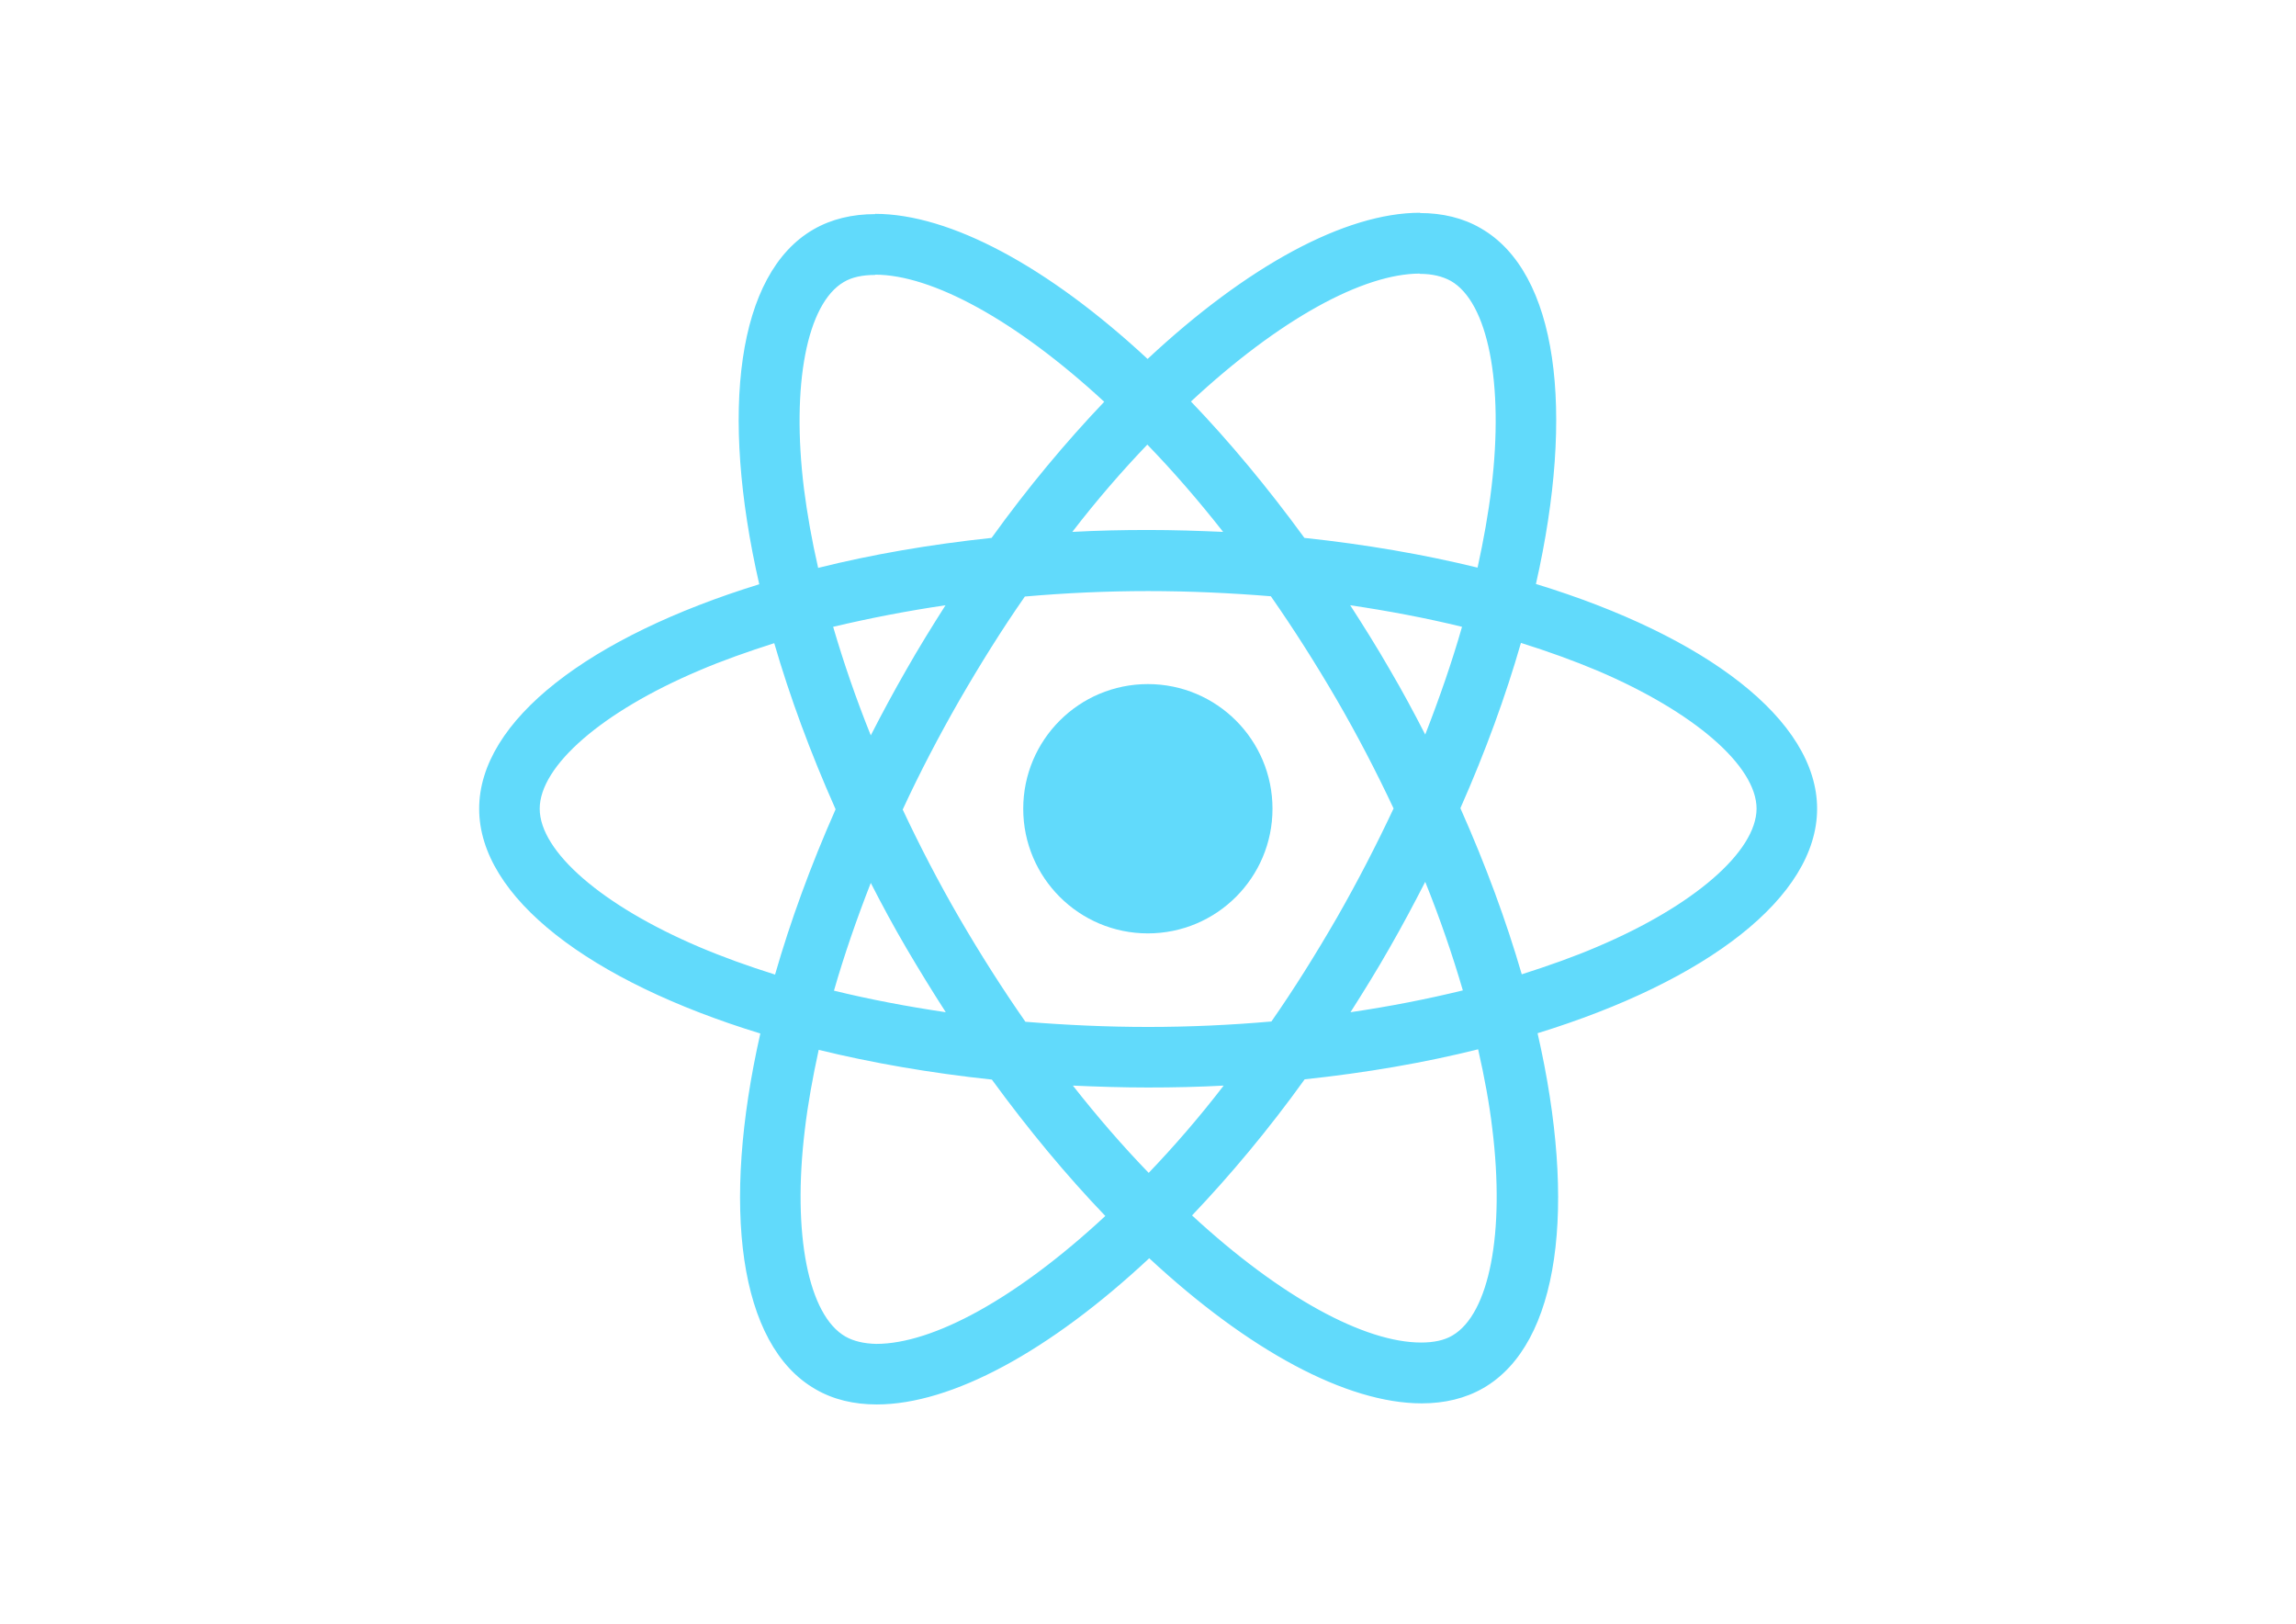
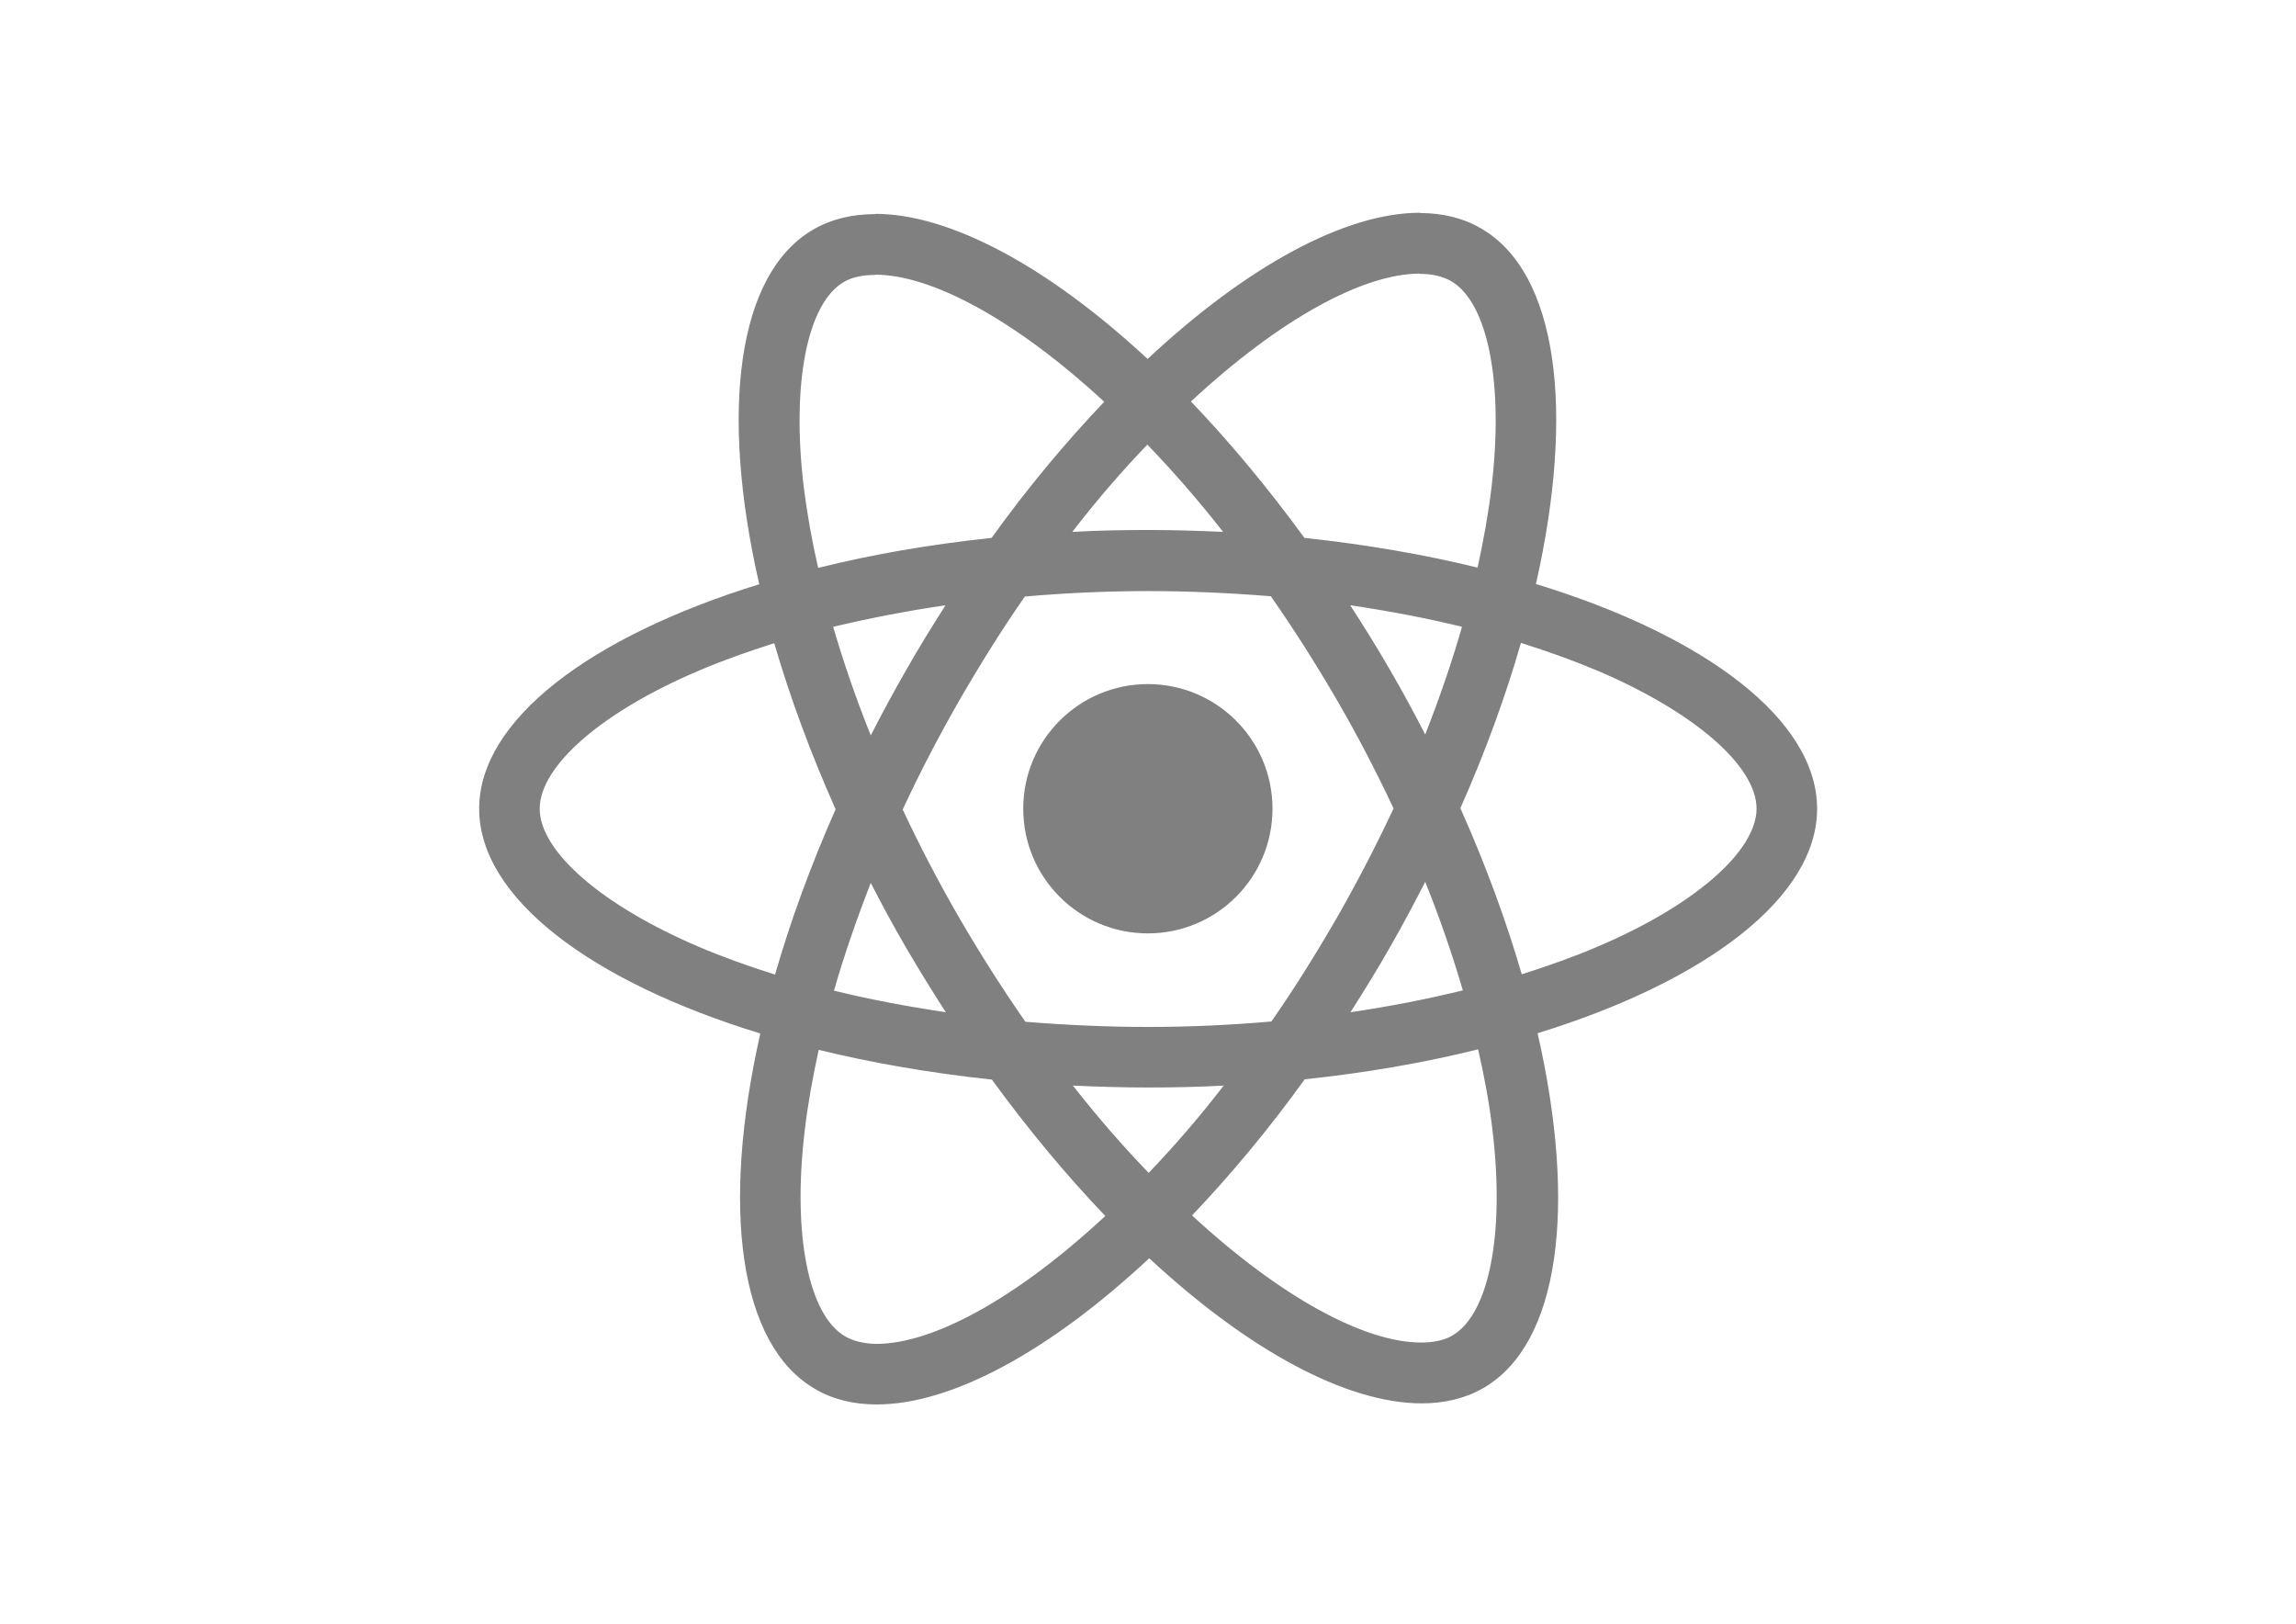
<svg xmlns="http://www.w3.org/2000/svg" viewBox="0 0 841.9 595.3">
-   <g fill="#61DAFB">
+   <g fill="grey">
    <path d="M666.3 296.5c0-32.5-40.7-63.3-103.1-82.4 14.4-63.6 8-114.2-20.2-130.4-6.5-3.8-14.1-5.6-22.4-5.6v22.3c4.6 0 8.3.9 11.4 2.6 13.6 7.8 19.5 37.5 14.9 75.7-1.1 9.4-2.9 19.3-5.1 29.4-19.6-4.8-41-8.5-63.5-10.9-13.5-18.5-27.5-35.3-41.6-50 32.6-30.3 63.2-46.9 84-46.9V78c-27.5 0-63.5 19.6-99.9 53.6-36.4-33.8-72.4-53.2-99.9-53.2v22.3c20.7 0 51.4 16.5 84 46.6-14 14.7-28 31.4-41.3 49.9-22.6 2.4-44 6.1-63.6 11-2.3-10-4-19.7-5.2-29-4.7-38.2 1.1-67.9 14.6-75.8 3-1.8 6.9-2.6 11.5-2.6V78.5c-8.4 0-16 1.8-22.6 5.6-28.1 16.2-34.4 66.7-19.9 130.1-62.2 19.2-102.7 49.9-102.7 82.3 0 32.5 40.7 63.3 103.1 82.4-14.4 63.6-8 114.2 20.2 130.4 6.5 3.8 14.1 5.6 22.5 5.6 27.5 0 63.5-19.6 99.9-53.6 36.4 33.8 72.4 53.2 99.9 53.2 8.4 0 16-1.8 22.6-5.6 28.1-16.2 34.4-66.7 19.9-130.1 62-19.1 102.5-49.9 102.5-82.3zm-130.2-66.7c-3.7 12.9-8.3 26.2-13.5 39.5-4.1-8-8.4-16-13.1-24-4.6-8-9.5-15.8-14.4-23.4 14.2 2.1 27.9 4.7 41 7.9zm-45.8 106.5c-7.8 13.5-15.8 26.3-24.1 38.2-14.9 1.3-30 2-45.2 2-15.1 0-30.2-.7-45-1.9-8.3-11.9-16.4-24.6-24.2-38-7.6-13.1-14.5-26.4-20.8-39.8 6.2-13.4 13.2-26.8 20.7-39.9 7.8-13.5 15.8-26.3 24.1-38.2 14.9-1.3 30-2 45.2-2 15.1 0 30.2.7 45 1.9 8.3 11.9 16.4 24.6 24.2 38 7.6 13.1 14.5 26.4 20.8 39.8-6.3 13.4-13.2 26.8-20.7 39.9zm32.3-13c5.4 13.4 10 26.8 13.8 39.8-13.1 3.2-26.9 5.9-41.2 8 4.9-7.7 9.8-15.6 14.4-23.7 4.6-8 8.9-16.1 13-24.1zM421.2 430c-9.3-9.6-18.6-20.3-27.8-32 9 .4 18.2.7 27.5.7 9.4 0 18.7-.2 27.8-.7-9 11.7-18.3 22.4-27.5 32zm-74.4-58.9c-14.2-2.1-27.9-4.7-41-7.9 3.7-12.9 8.3-26.2 13.5-39.5 4.1 8 8.4 16 13.1 24 4.7 8 9.5 15.8 14.4 23.4zM420.7 163c9.3 9.6 18.6 20.3 27.8 32-9-.4-18.2-.7-27.5-.7-9.4 0-18.7.2-27.8.7 9-11.7 18.3-22.4 27.5-32zm-74 58.9c-4.9 7.7-9.8 15.6-14.4 23.7-4.6 8-8.9 16-13 24-5.4-13.4-10-26.8-13.8-39.8 13.1-3.1 26.9-5.8 41.2-7.9zm-90.5 125.2c-35.4-15.1-58.3-34.9-58.3-50.6 0-15.7 22.9-35.6 58.3-50.6 8.6-3.7 18-7 27.7-10.1 5.7 19.6 13.2 40 22.5 60.9-9.2 20.8-16.6 41.1-22.2 60.6-9.9-3.1-19.3-6.5-28-10.2zM310 490c-13.6-7.8-19.5-37.5-14.9-75.7 1.1-9.4 2.9-19.3 5.1-29.4 19.6 4.8 41 8.5 63.5 10.9 13.5 18.5 27.5 35.3 41.6 50-32.6 30.3-63.2 46.9-84 46.9-4.5-.1-8.3-1-11.3-2.7zm237.2-76.2c4.7 38.2-1.1 67.9-14.6 75.8-3 1.8-6.9 2.6-11.5 2.6-20.7 0-51.4-16.5-84-46.6 14-14.7 28-31.4 41.3-49.9 22.6-2.4 44-6.1 63.6-11 2.3 10.1 4.1 19.8 5.2 29.1zm38.5-66.7c-8.6 3.7-18 7-27.7 10.1-5.7-19.6-13.2-40-22.5-60.9 9.2-20.8 16.6-41.1 22.2-60.6 9.9 3.1 19.3 6.5 28.1 10.2 35.4 15.1 58.3 34.9 58.3 50.6-.1 15.7-23 35.6-58.4 50.6zM320.8 78.4z" />
    <circle cx="420.9" cy="296.5" r="45.7" />
    <path d="M520.5 78.1z" />
  </g>
</svg>
